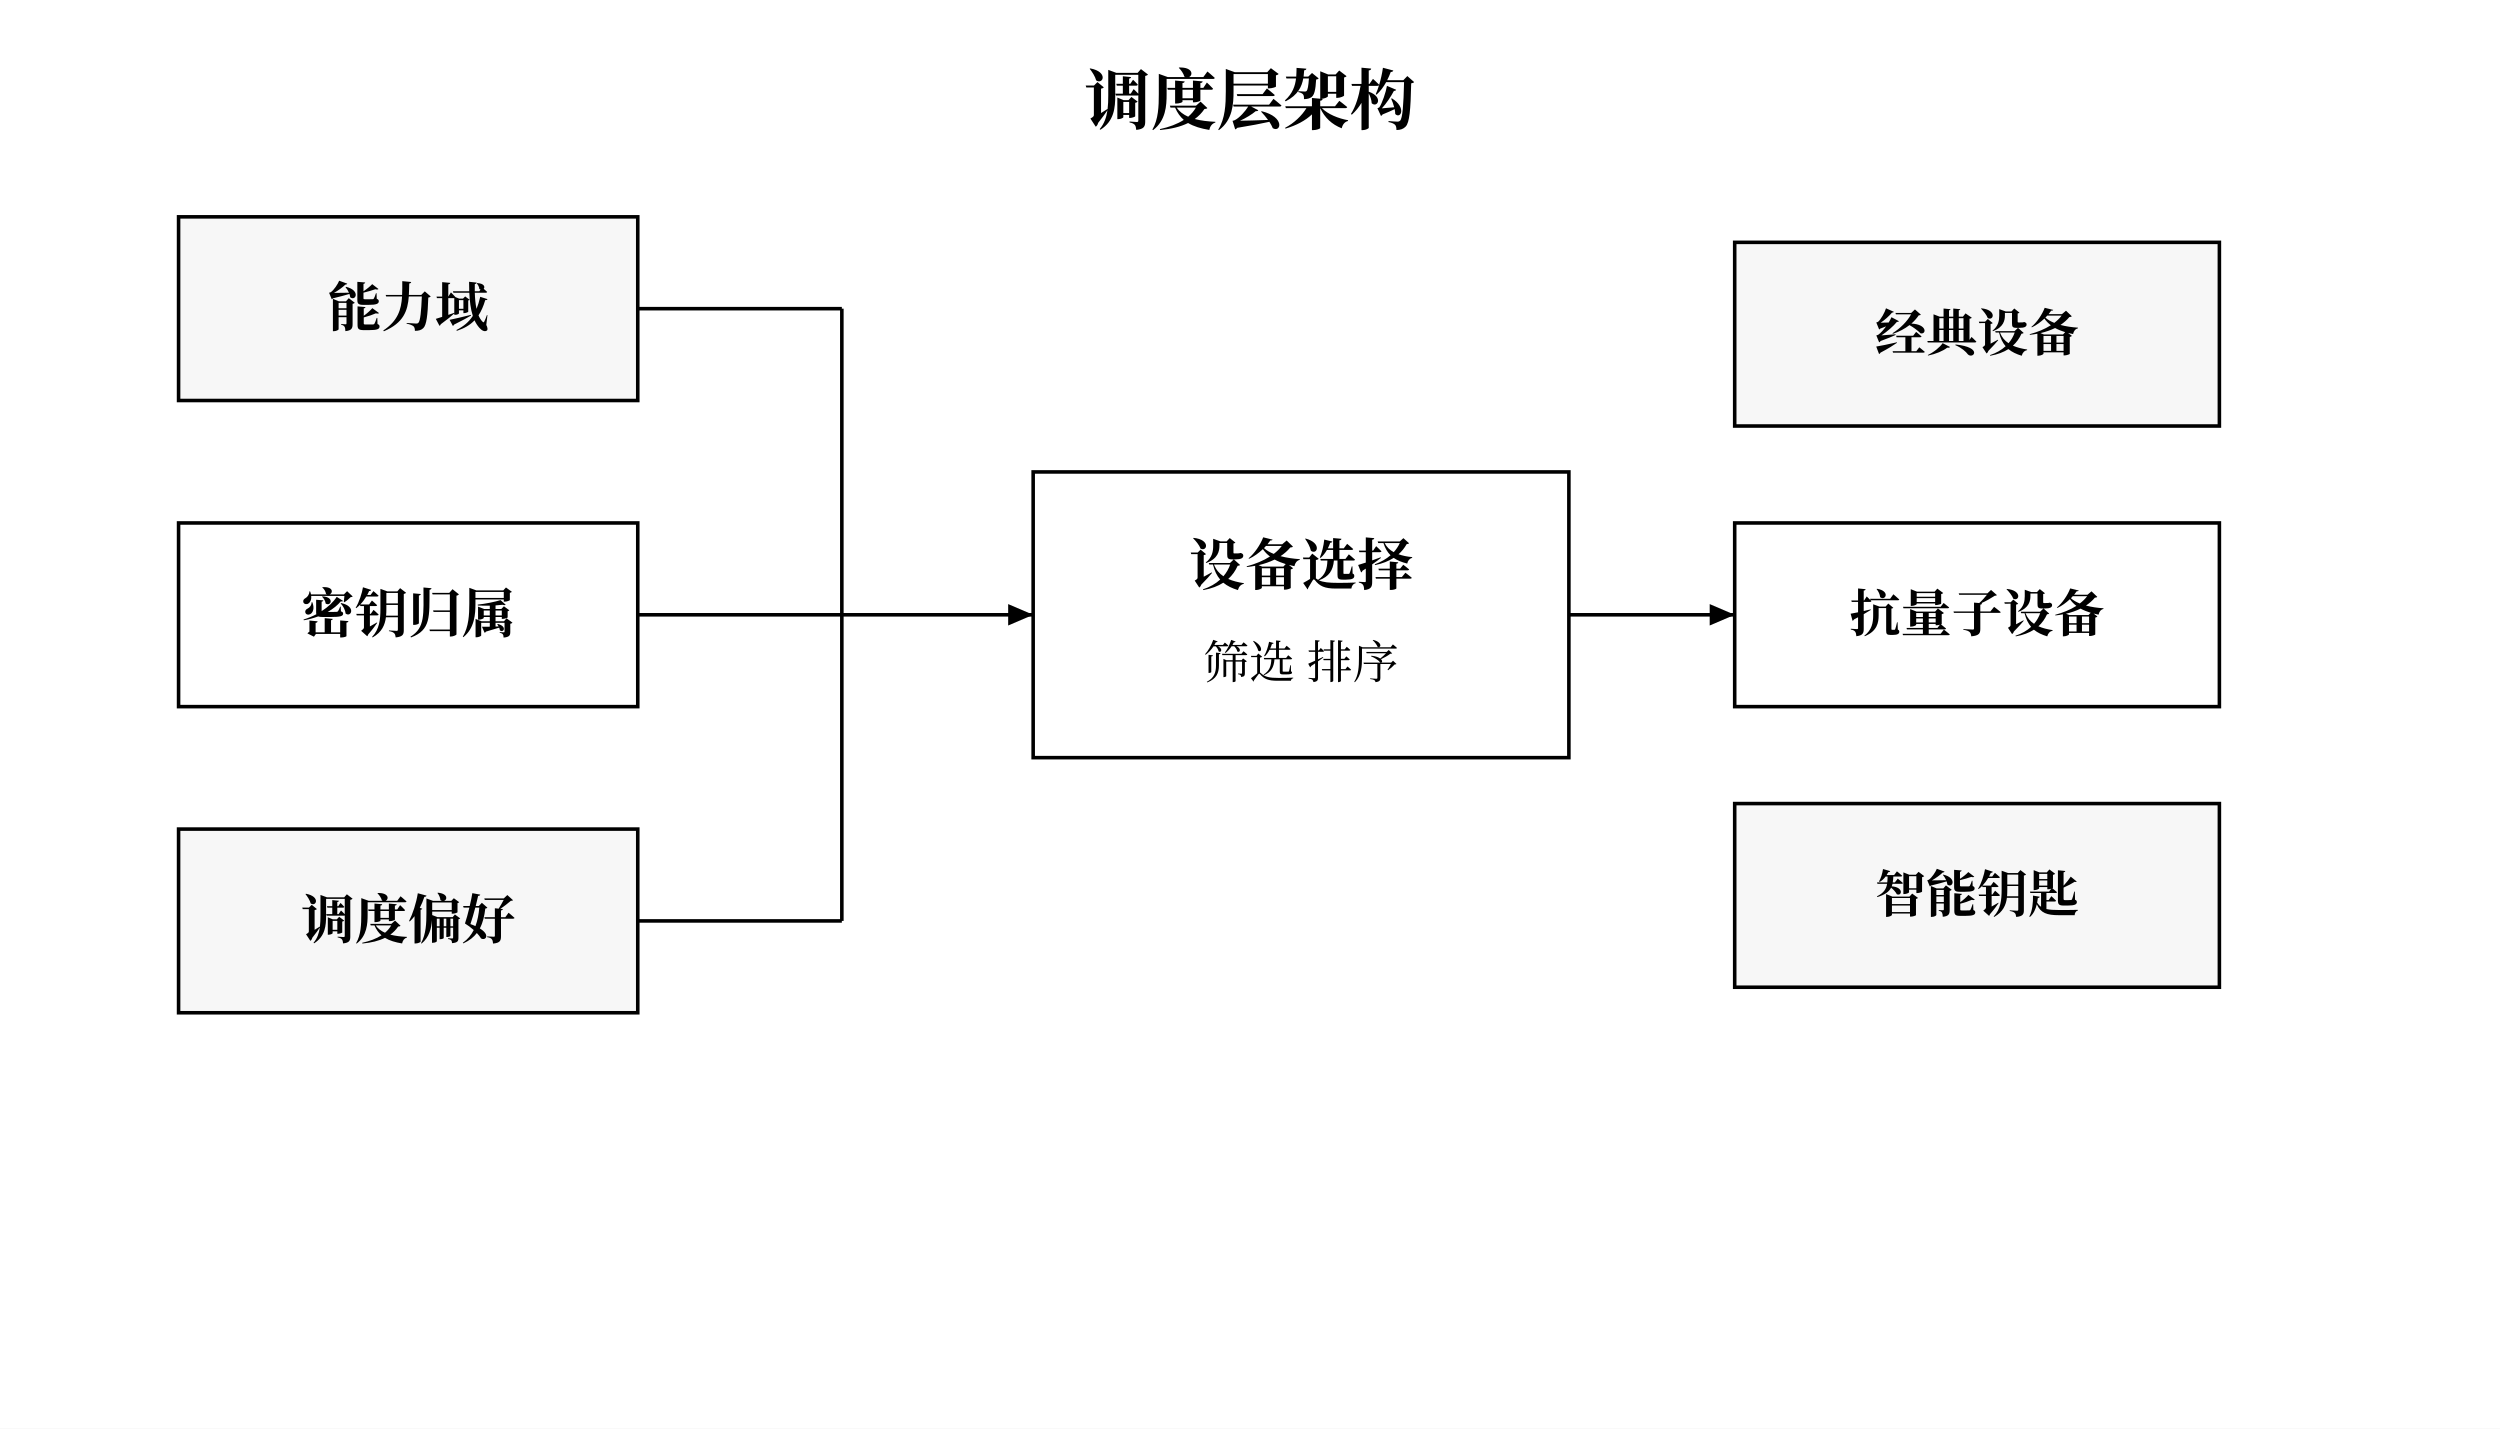
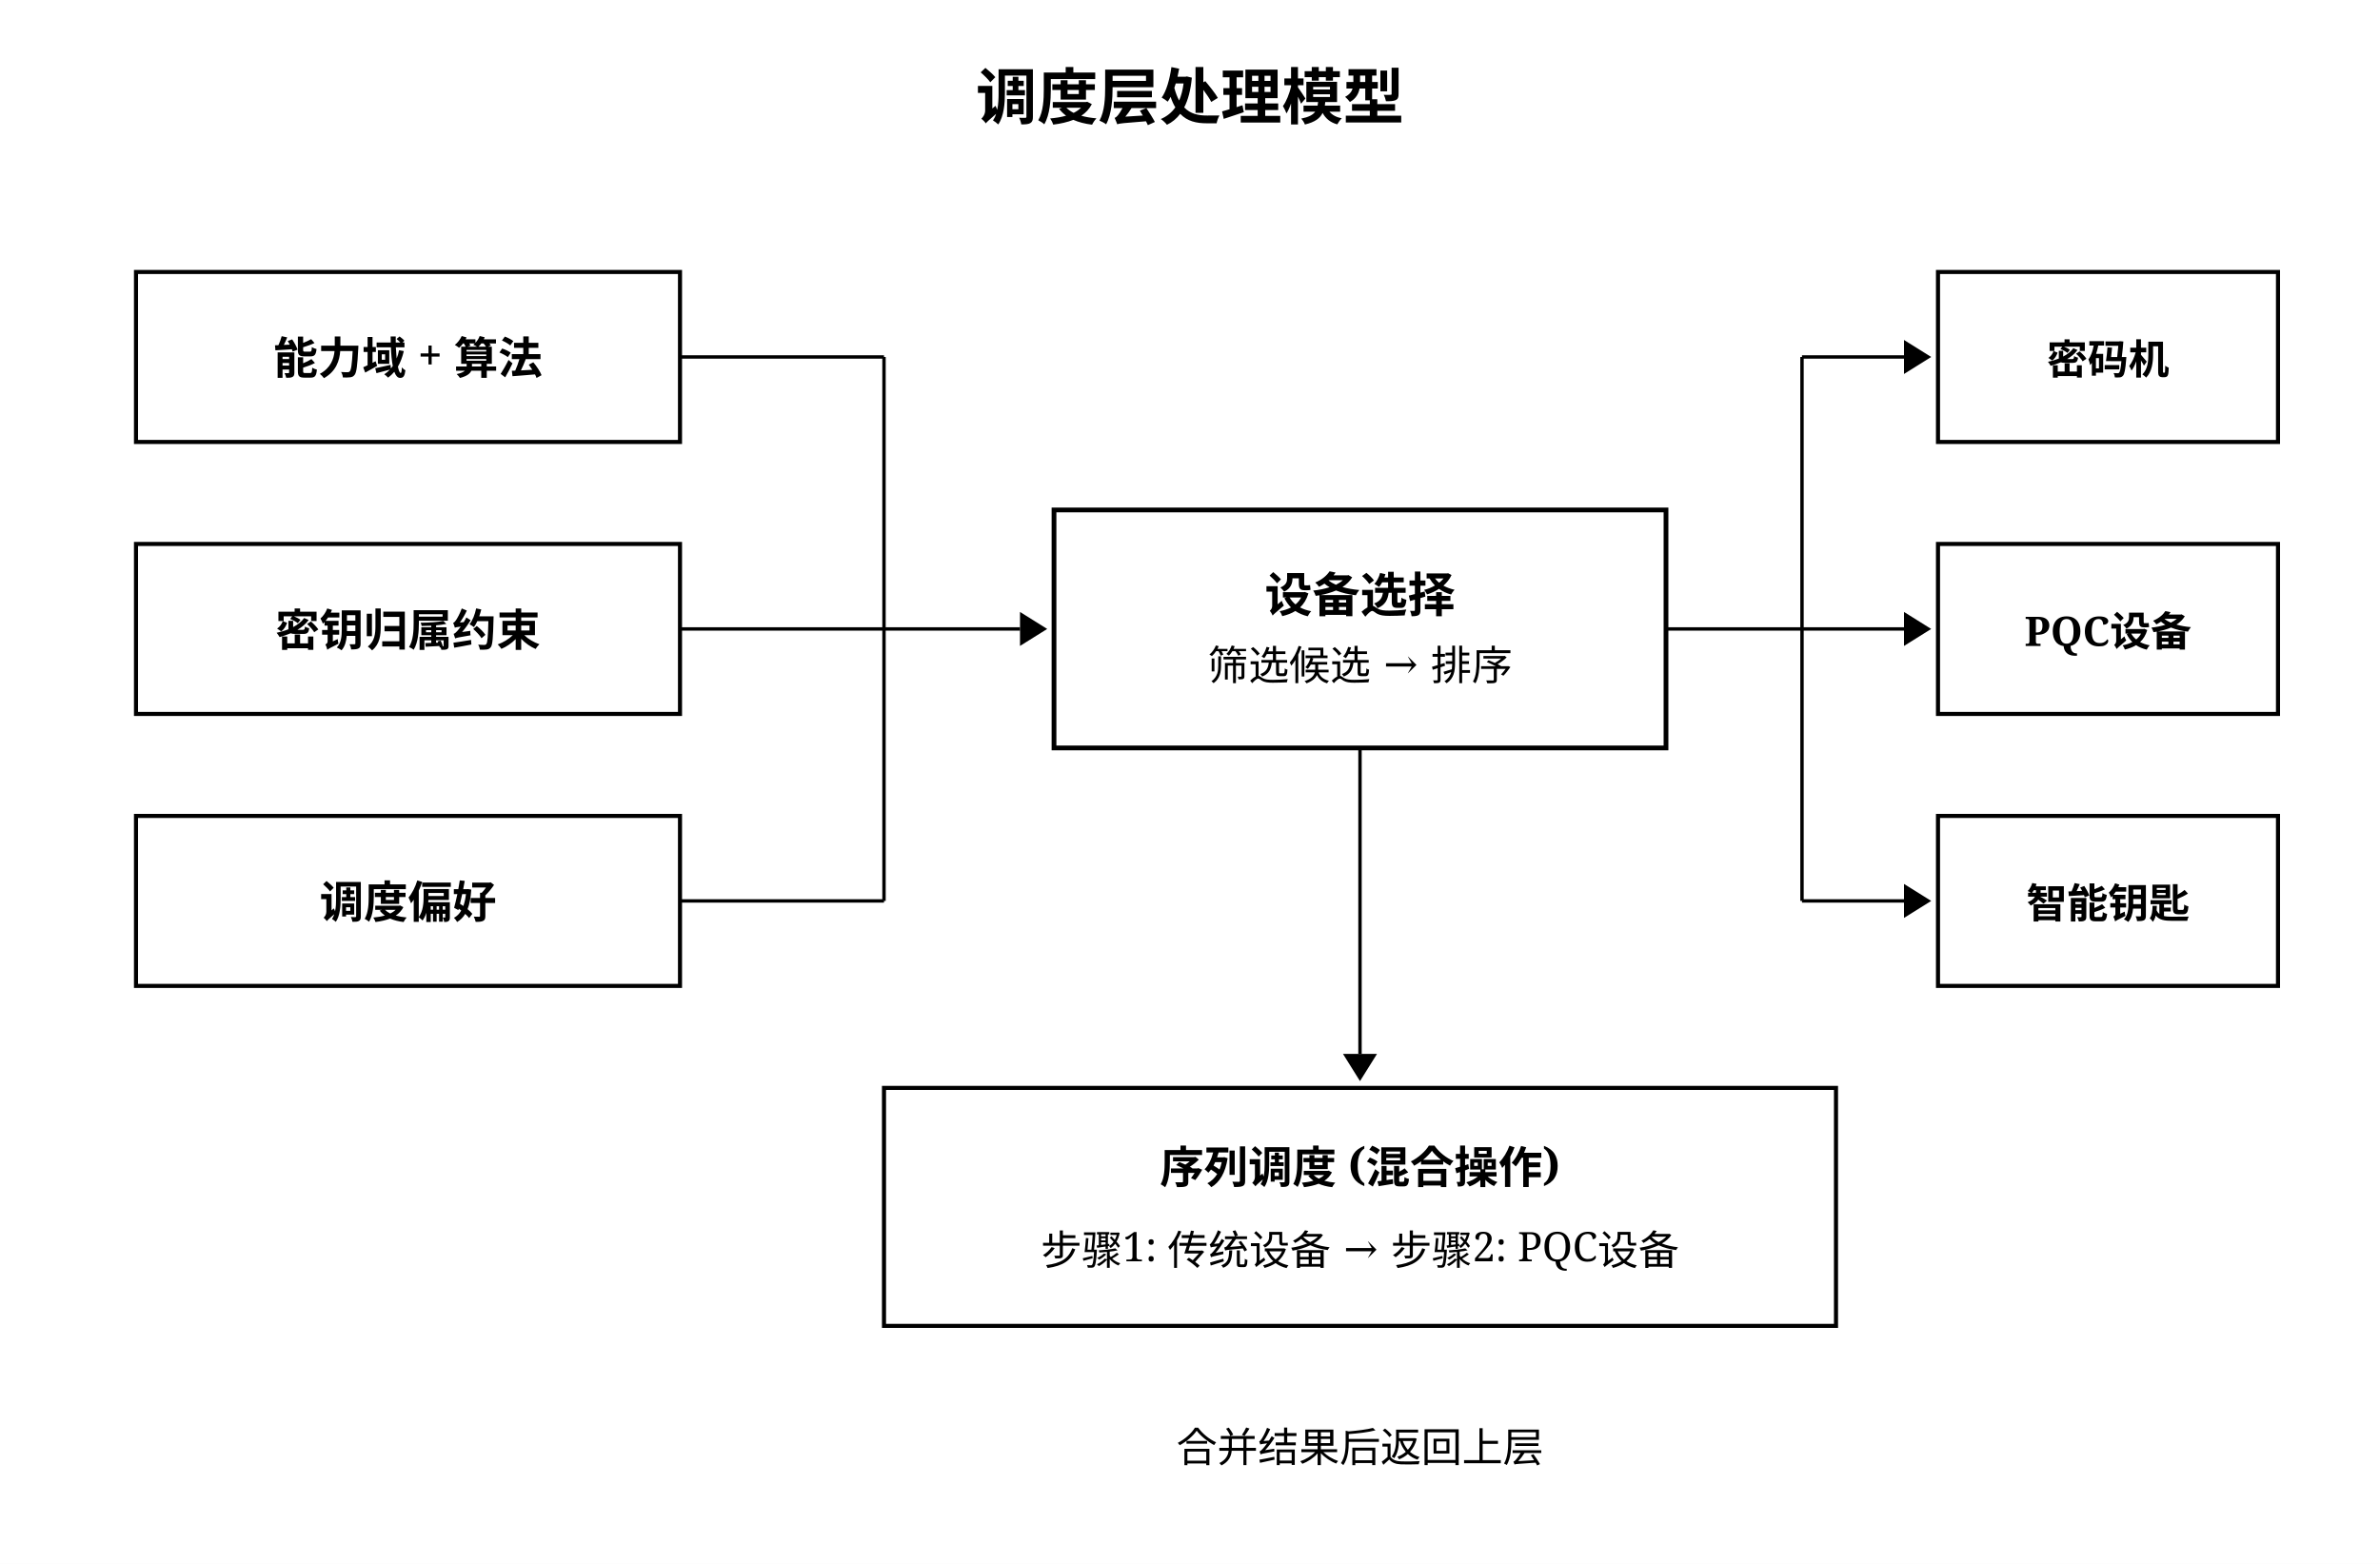
- <svg xmlns="http://www.w3.org/2000/svg" width="980" height="560" viewBox="0 0 980 560">
-   <defs>
-     <marker id="arrow" markerWidth="8" markerHeight="8" refX="7" refY="3" orient="auto" markerUnits="strokeWidth">
-       <path d="M0,0 L0,6 L7,3 z" fill="#000" />
-     </marker>
-   </defs>
-   <rect x="0" y="0" width="980" height="560" fill="#fff" />
-   <text x="490" y="40" font-family="SimSun, Songti SC, Noto Serif CJK SC, Microsoft YaHei, Arial, sans-serif" font-size="26" font-weight="bold" text-anchor="middle" dominant-baseline="middle">调度层架构</text>
-   <rect x="70" y="85" width="180" height="72" fill="#f7f7f7" stroke="#000" stroke-width="1.4" />
-   <text x="160" y="121" font-family="SimSun, Songti SC, Noto Serif CJK SC, Microsoft YaHei, Arial, sans-serif" font-size="21" font-weight="bold" text-anchor="middle" dominant-baseline="middle">能力域</text>
-   <rect x="70" y="205" width="180" height="72" fill="#fff" stroke="#000" stroke-width="1.4" />
-   <text x="160" y="241" font-family="SimSun, Songti SC, Noto Serif CJK SC, Microsoft YaHei, Arial, sans-serif" font-size="21" font-weight="bold" text-anchor="middle" dominant-baseline="middle">密钥归属</text>
-   <rect x="70" y="325" width="180" height="72" fill="#f7f7f7" stroke="#000" stroke-width="1.4" />
-   <text x="160" y="361" font-family="SimSun, Songti SC, Noto Serif CJK SC, Microsoft YaHei, Arial, sans-serif" font-size="21" font-weight="bold" text-anchor="middle" dominant-baseline="middle">调度偏好</text>
-   <line x1="250" y1="121" x2="330" y2="121" stroke="#000" stroke-width="1.4" />
-   <line x1="330" y1="121" x2="330" y2="361" stroke="#000" stroke-width="1.4" />
-   <line x1="250" y1="241" x2="330" y2="241" stroke="#000" stroke-width="1.4" />
-   <line x1="250" y1="361" x2="330" y2="361" stroke="#000" stroke-width="1.4" />
-   <line x1="330" y1="241" x2="405" y2="241" stroke="#000" stroke-width="1.4" marker-end="url(#arrow)" />
-   <rect x="405" y="185" width="210" height="112" fill="#fff" stroke="#000" stroke-width="1.4" />
-   <text x="510" y="222" font-family="SimSun, Songti SC, Noto Serif CJK SC, Microsoft YaHei, Arial, sans-serif" font-size="22" font-weight="bold" text-anchor="middle" dominant-baseline="middle">设备选择</text>
-   <text x="510" y="260" font-family="SimSun, Songti SC, Noto Serif CJK SC, Microsoft YaHei, Arial, sans-serif" font-size="18" text-anchor="middle" dominant-baseline="middle">筛选 排序</text>
-   <line x1="615" y1="241" x2="680" y2="241" stroke="#000" stroke-width="1.4" marker-end="url(#arrow)" />
-   <rect x="680" y="95" width="190" height="72" fill="#f7f7f7" stroke="#000" stroke-width="1.4" />
-   <text x="775" y="131" font-family="SimSun, Songti SC, Noto Serif CJK SC, Microsoft YaHei, Arial, sans-serif" font-size="20" font-weight="bold" text-anchor="middle" dominant-baseline="middle">经典设备</text>
-   <rect x="680" y="205" width="190" height="72" fill="#fff" stroke="#000" stroke-width="1.4" />
-   <text x="775" y="241" font-family="SimSun, Songti SC, Noto Serif CJK SC, Microsoft YaHei, Arial, sans-serif" font-size="20" font-weight="bold" text-anchor="middle" dominant-baseline="middle">抗量子设备</text>
-   <rect x="680" y="315" width="190" height="72" fill="#f7f7f7" stroke="#000" stroke-width="1.4" />
-   <text x="775" y="351" font-family="SimSun, Songti SC, Noto Serif CJK SC, Microsoft YaHei, Arial, sans-serif" font-size="20" font-weight="bold" text-anchor="middle" dominant-baseline="middle">智能钥匙</text>
+ <svg xmlns="http://www.w3.org/2000/svg" width="700" height="460" viewBox="0 0 700 460">
+   <rect x="0" y="0" width="700" height="460" fill="#ffffff" />
+   <text x="350" y="35" font-family="SimSun, serif" font-size="18" font-weight="bold" text-anchor="middle">调度层处理模型</text>
+   <rect x="40" y="80" width="160" height="50" fill="none" stroke="#000" stroke-width="1.2" />
+   <text x="120" y="110" font-family="SimSun, serif" font-size="13" font-weight="bold" text-anchor="middle">能力域 + 算法</text>
+   <rect x="40" y="160" width="160" height="50" fill="none" stroke="#000" stroke-width="1.2" />
+   <text x="120" y="190" font-family="SimSun, serif" font-size="13" font-weight="bold" text-anchor="middle">密钥归属约束</text>
+   <rect x="40" y="240" width="160" height="50" fill="none" stroke="#000" stroke-width="1.2" />
+   <text x="120" y="270" font-family="SimSun, serif" font-size="13" font-weight="bold" text-anchor="middle">调度偏好</text>
+   <line x1="200" y1="105" x2="260" y2="105" stroke="#000" stroke-width="1" />
+   <line x1="200" y1="185" x2="260" y2="185" stroke="#000" stroke-width="1" />
+   <line x1="200" y1="265" x2="260" y2="265" stroke="#000" stroke-width="1" />
+   <line x1="260" y1="105" x2="260" y2="265" stroke="#000" stroke-width="1" />
+   <line x1="260" y1="185" x2="300" y2="185" stroke="#000" stroke-width="1" />
+   <polygon points="300,180 300,190 308,185" fill="#000" />
+   <rect x="310" y="150" width="180" height="70" fill="none" stroke="#000" stroke-width="1.4" />
+   <text x="400" y="180" font-family="SimSun, serif" font-size="14" font-weight="bold" text-anchor="middle">设备选择</text>
+   <text x="400" y="200" font-family="SimSun, serif" font-size="12" text-anchor="middle">筛选候选 → 排序</text>
+   <line x1="490" y1="185" x2="530" y2="185" stroke="#000" stroke-width="1" />
+   <line x1="530" y1="105" x2="530" y2="265" stroke="#000" stroke-width="1" />
+   <line x1="530" y1="105" x2="560" y2="105" stroke="#000" stroke-width="1" />
+   <polygon points="560,100 560,110 568,105" fill="#000" />
+   <rect x="570" y="80" width="100" height="50" fill="none" stroke="#000" stroke-width="1.2" />
+   <text x="620" y="110" font-family="SimSun, serif" font-size="12" font-weight="bold" text-anchor="middle">密码机</text>
+   <line x1="530" y1="185" x2="560" y2="185" stroke="#000" stroke-width="1" />
+   <polygon points="560,180 560,190 568,185" fill="#000" />
+   <rect x="570" y="160" width="100" height="50" fill="none" stroke="#000" stroke-width="1.2" />
+   <text x="620" y="190" font-family="SimSun, serif" font-size="12" font-weight="bold" text-anchor="middle">PQC设备</text>
+   <line x1="530" y1="265" x2="560" y2="265" stroke="#000" stroke-width="1" />
+   <polygon points="560,260 560,270 568,265" fill="#000" />
+   <rect x="570" y="240" width="100" height="50" fill="none" stroke="#000" stroke-width="1.2" />
+   <text x="620" y="270" font-family="SimSun, serif" font-size="12" font-weight="bold" text-anchor="middle">智能钥匙</text>
+   <line x1="400" y1="220" x2="400" y2="310" stroke="#000" stroke-width="1" />
+   <polygon points="395,310 405,310 400,318" fill="#000" />
+   <rect x="260" y="320" width="280" height="70" fill="none" stroke="#000" stroke-width="1.2" />
+   <text x="400" y="348" font-family="SimSun, serif" font-size="13" font-weight="bold" text-anchor="middle">序列调度 (混合操作)</text>
+   <text x="400" y="372" font-family="SimSun, serif" font-size="12" text-anchor="middle">步骤1: 传统设备 → 步骤2: PQC设备</text>
+   <text x="400" y="430" font-family="SimSun, serif" font-size="12" text-anchor="middle">合并结果后返回上层</text>
</svg>
